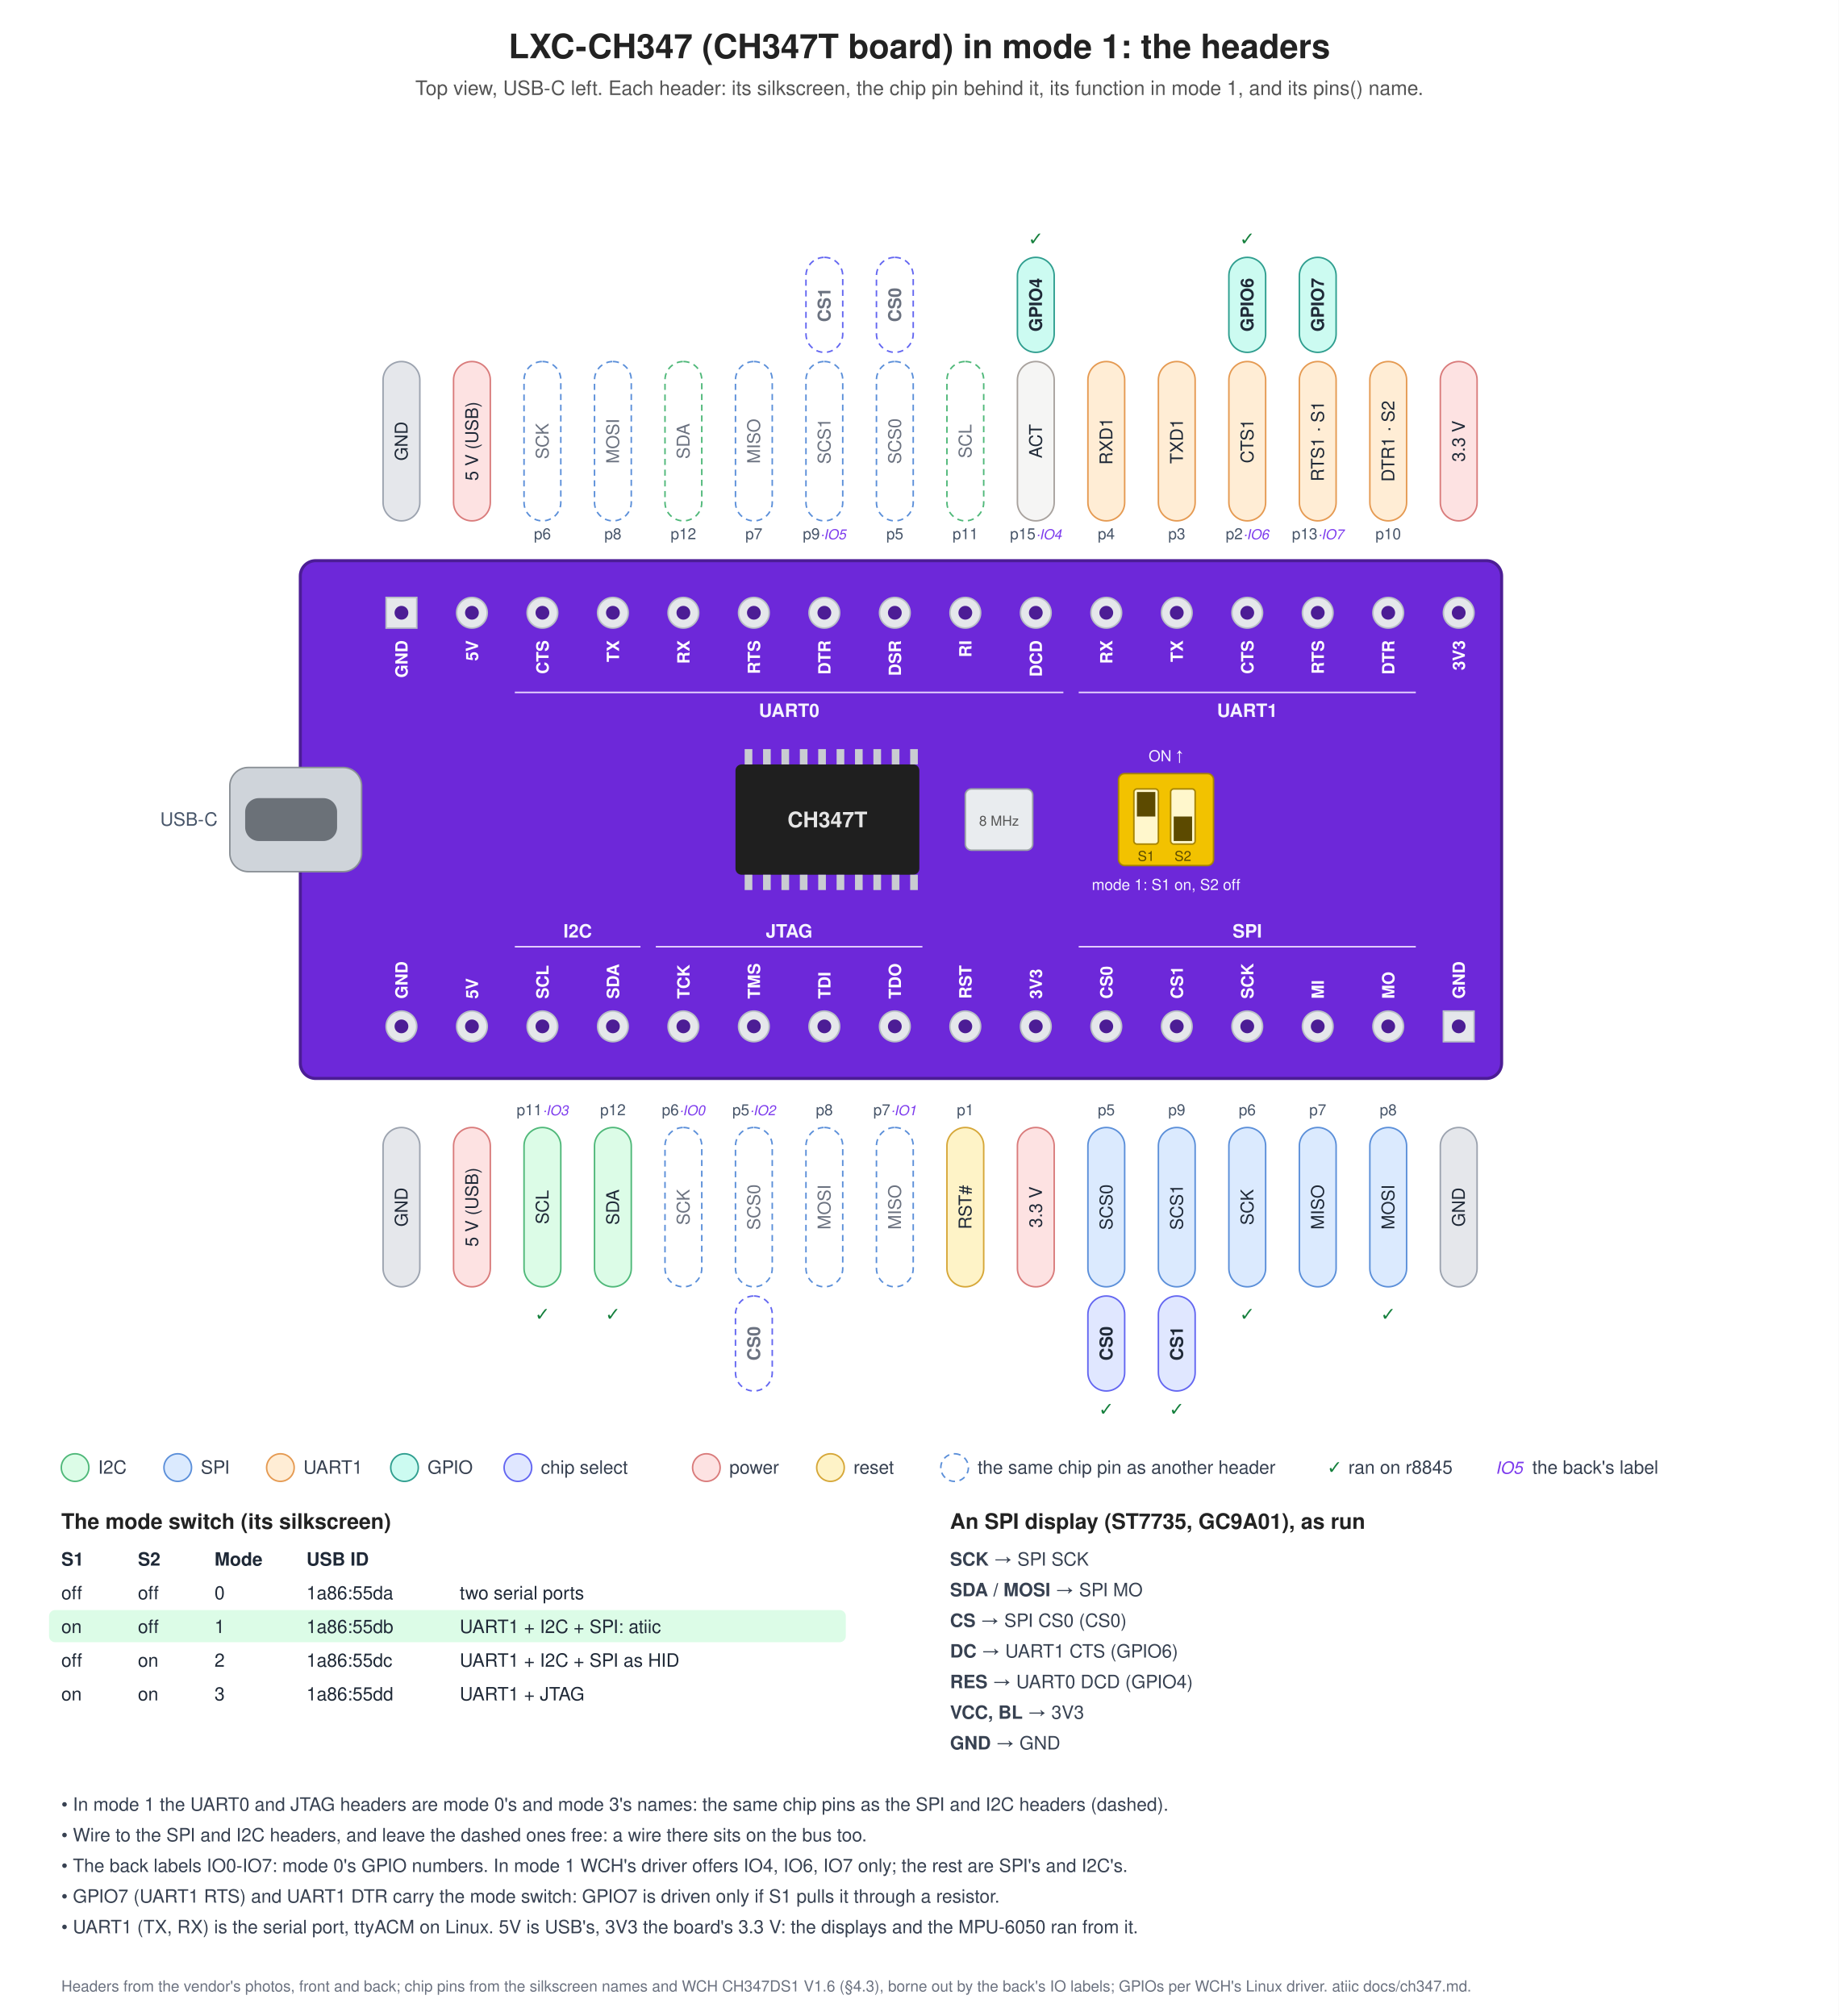
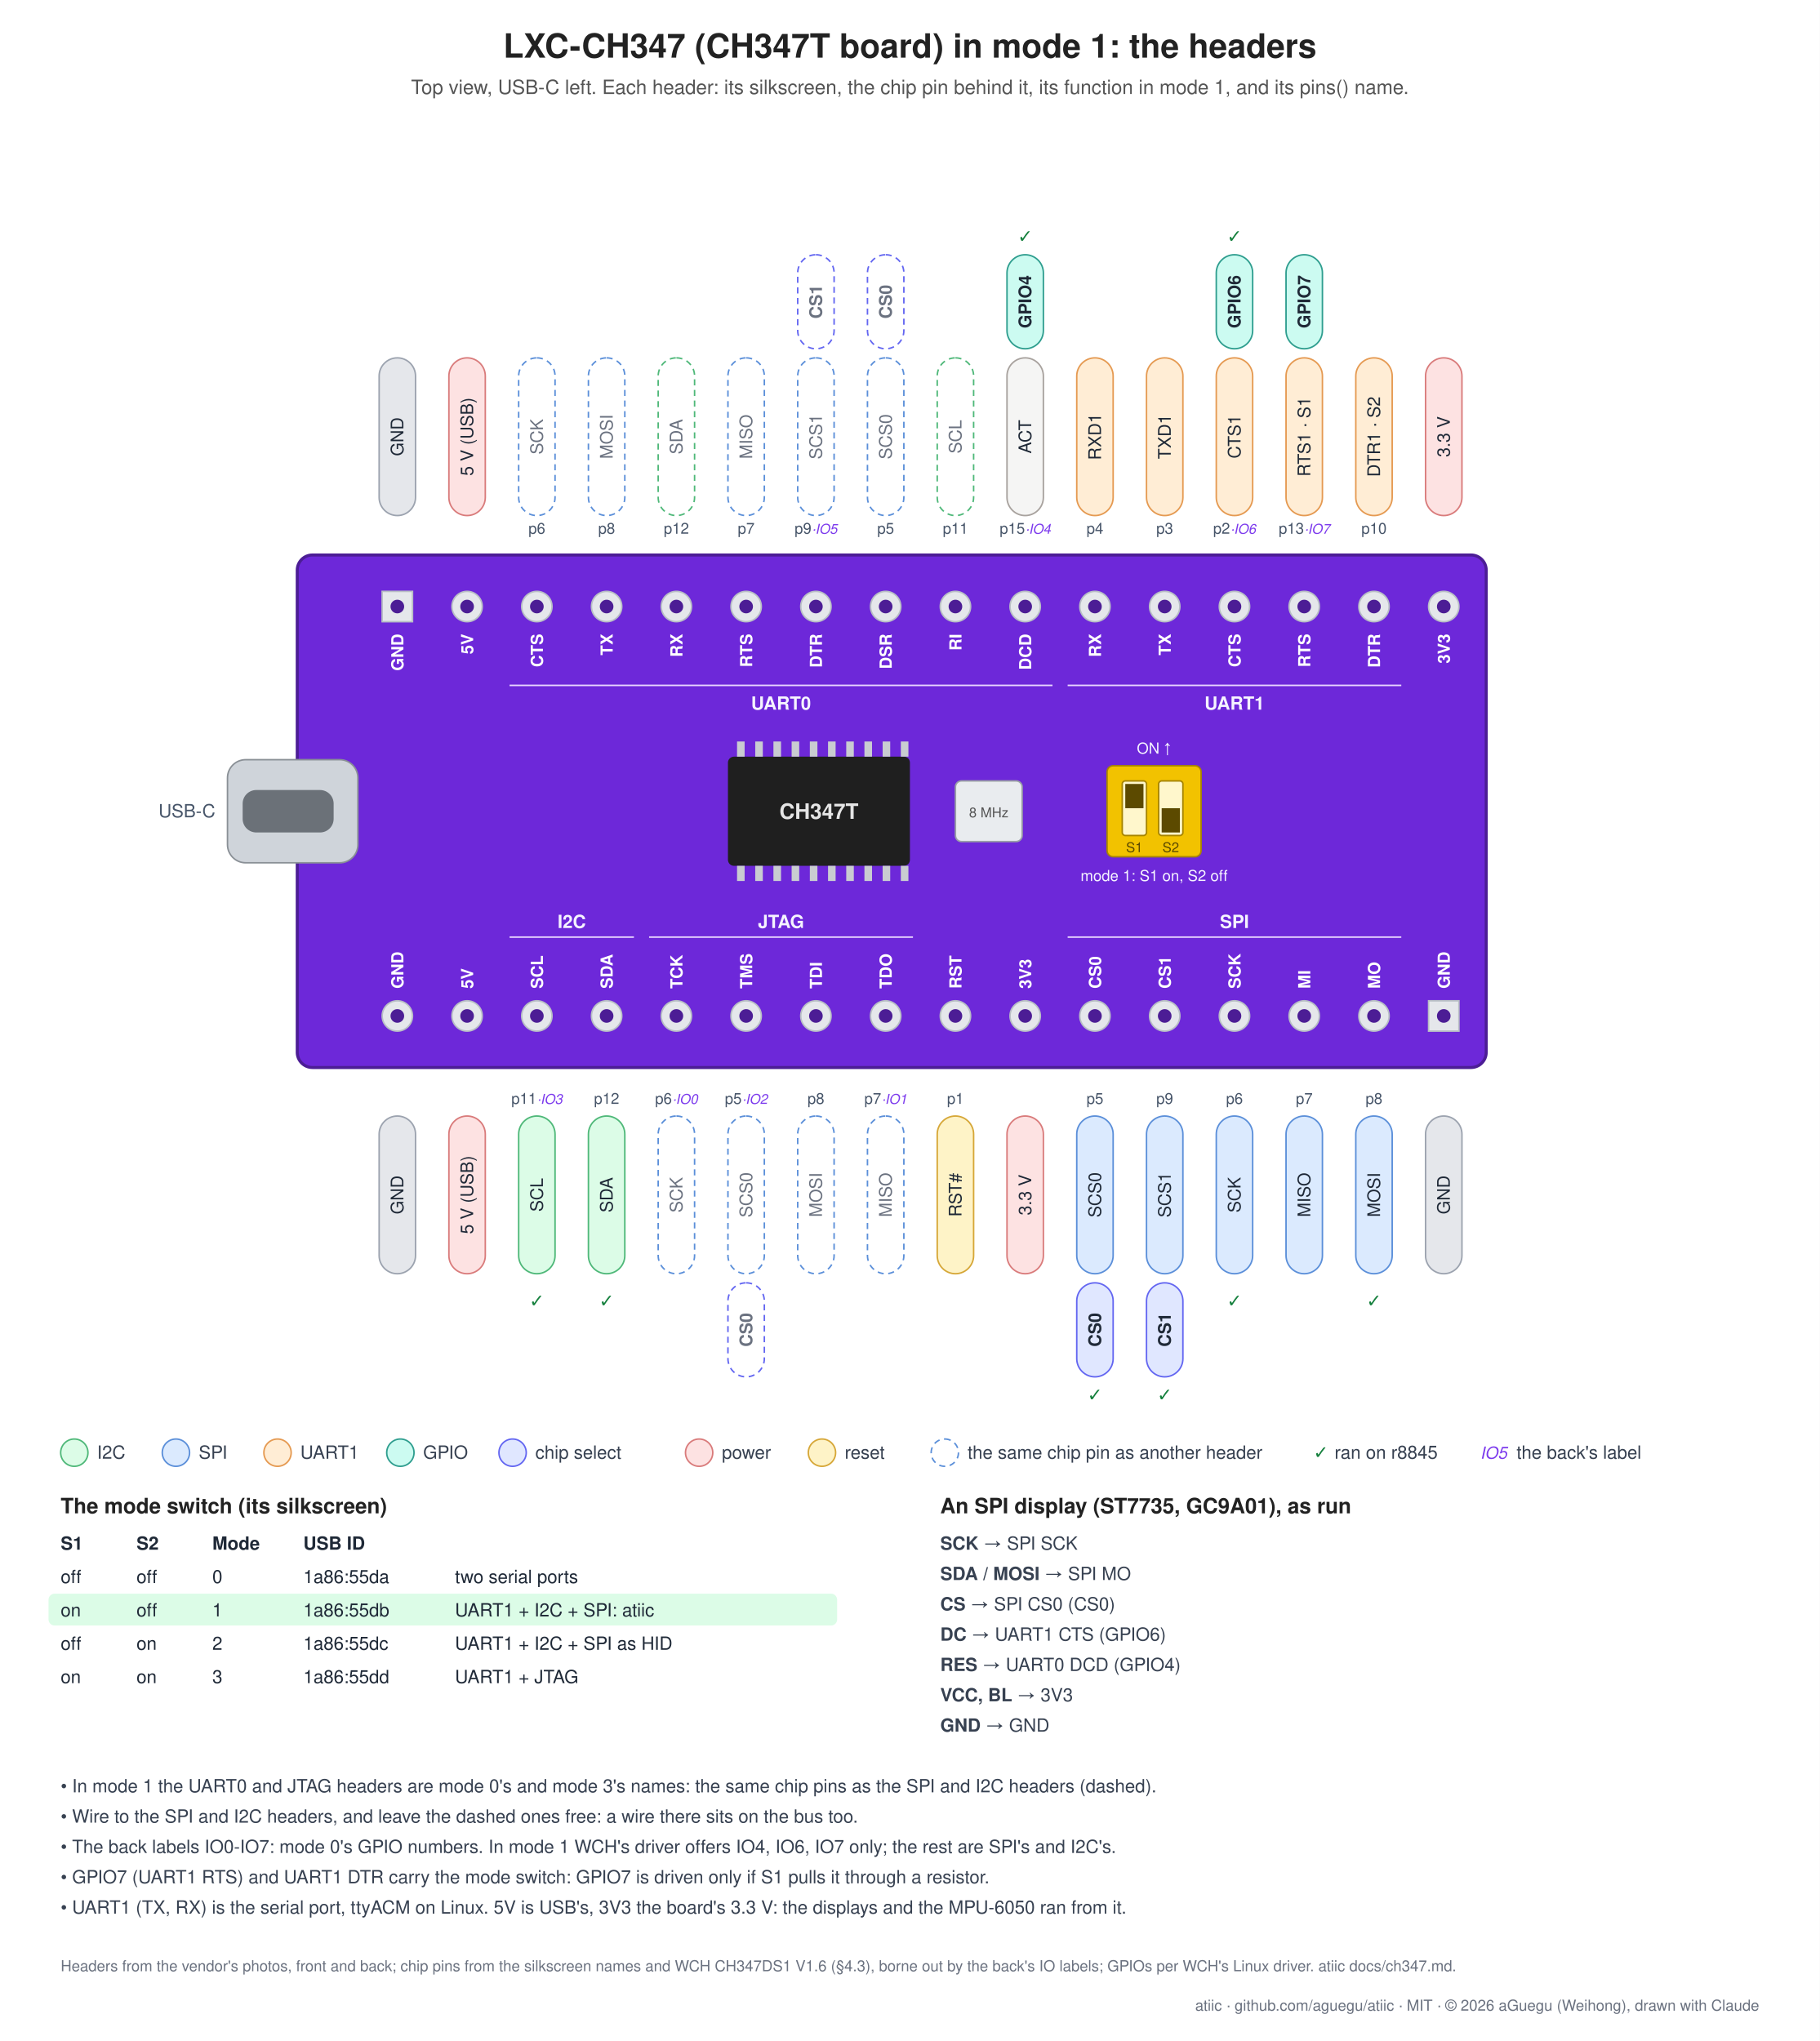
- <svg xmlns="http://www.w3.org/2000/svg" viewBox="0 0 1200 1316" width="1200" height="1316" font-family="Helvetica, Arial, sans-serif">
-   <rect width="1200" height="1316" fill="#ffffff" />
+ <svg xmlns="http://www.w3.org/2000/svg" viewBox="0 0 1200 1346" width="1200" height="1346" font-family="Helvetica, Arial, sans-serif">
+   <rect width="1200" height="1346" fill="#ffffff" />
  <text x="600.0" y="38" text-anchor="middle" font-size="22" font-weight="bold" fill="#222">LXC-CH347 (CH347T board) in mode 1: the headers</text>
  <text x="600.0" y="62" text-anchor="middle" font-size="13" fill="#555">Top view, USB-C left. Each header: its silkscreen, the chip pin behind it, its function in mode 1, and its pins() name.</text>
  <rect x="196" y="366" width="784" height="338" rx="10" fill="#6d28d9" stroke="#4c1d95" stroke-width="2" />
  <rect x="150" y="501.0" width="86" height="68" rx="12" fill="#cfd4da" stroke="#8a9096" />
  <rect x="160" y="521.0" width="60" height="28" rx="9" fill="#6b7178" />
  <text x="142" y="539.0" text-anchor="end" font-size="12" fill="#475569">USB-C</text>
  <rect x="480" y="499.0" width="120" height="72" rx="4" fill="#1f1f1f" />
  <rect x="486" y="489.0" width="5" height="10" fill="#c9ccd1" />
  <rect x="486" y="571.0" width="5" height="10" fill="#c9ccd1" />
  <rect x="498" y="489.0" width="5" height="10" fill="#c9ccd1" />
  <rect x="498" y="571.0" width="5" height="10" fill="#c9ccd1" />
  <rect x="510" y="489.0" width="5" height="10" fill="#c9ccd1" />
  <rect x="510" y="571.0" width="5" height="10" fill="#c9ccd1" />
  <rect x="522" y="489.0" width="5" height="10" fill="#c9ccd1" />
  <rect x="522" y="571.0" width="5" height="10" fill="#c9ccd1" />
  <rect x="534" y="489.0" width="5" height="10" fill="#c9ccd1" />
  <rect x="534" y="571.0" width="5" height="10" fill="#c9ccd1" />
  <rect x="546" y="489.0" width="5" height="10" fill="#c9ccd1" />
  <rect x="546" y="571.0" width="5" height="10" fill="#c9ccd1" />
  <rect x="558" y="489.0" width="5" height="10" fill="#c9ccd1" />
  <rect x="558" y="571.0" width="5" height="10" fill="#c9ccd1" />
  <rect x="570" y="489.0" width="5" height="10" fill="#c9ccd1" />
  <rect x="570" y="571.0" width="5" height="10" fill="#c9ccd1" />
  <rect x="582" y="489.0" width="5" height="10" fill="#c9ccd1" />
  <rect x="582" y="571.0" width="5" height="10" fill="#c9ccd1" />
  <rect x="594" y="489.0" width="5" height="10" fill="#c9ccd1" />
  <rect x="594" y="571.0" width="5" height="10" fill="#c9ccd1" />
  <text x="540" y="540.0" text-anchor="middle" font-size="14" font-weight="bold" fill="#e5e5e5">CH347T</text>
  <rect x="630" y="515.0" width="44" height="40" rx="4" fill="#e9ecef" stroke="#9aa0a6" />
  <text x="652" y="539.0" text-anchor="middle" font-size="9" fill="#555">8 MHz</text>
  <rect x="730" y="505.0" width="62" height="60" rx="4" fill="#f2c200" stroke="#a68400" />
  <rect x="740" y="515.0" width="16" height="36" rx="2" fill="#fff7cc" stroke="#a68400" />
  <rect x="742" y="517.0" width="12" height="16" fill="#5c4a00" />
  <text x="748" y="562.0" text-anchor="middle" font-size="9" fill="#5c4a00">S1</text>
  <rect x="764" y="515.0" width="16" height="36" rx="2" fill="#fff7cc" stroke="#a68400" />
  <rect x="766" y="533.0" width="12" height="16" fill="#5c4a00" />
  <text x="772" y="562.0" text-anchor="middle" font-size="9" fill="#5c4a00">S2</text>
  <text x="761" y="497.0" text-anchor="middle" font-size="10" fill="#f5f3ff">ON ↑</text>
  <text x="761" y="581.0" text-anchor="middle" font-size="10" fill="#f5f3ff">mode 1: S1 on, S2 off</text>
  <rect x="252" y="390" width="20" height="20" fill="#e5e7eb" stroke="#b8bec5" />
  <circle cx="262" cy="400" r="4.5" fill="#4c1d95" />
  <text transform="translate(266 418) rotate(-90)" text-anchor="end" font-size="11" font-weight="bold" fill="#ffffff">GND</text>
  <rect x="250" y="236" width="24" height="104" rx="12.0" fill="#e5e7eb" stroke="#9ca3af" />
  <text transform="translate(266.0 288.0) rotate(-90)" text-anchor="middle" font-size="11.5" fill="#1f2937">GND</text>
  <circle cx="308" cy="400" r="10" fill="#e5e7eb" stroke="#b8bec5" />
  <circle cx="308" cy="400" r="4.5" fill="#4c1d95" />
  <text transform="translate(312 418) rotate(-90)" text-anchor="end" font-size="11" font-weight="bold" fill="#ffffff">5V</text>
  <rect x="296" y="236" width="24" height="104" rx="12.0" fill="#fde2e2" stroke="#d97b7b" />
  <text transform="translate(312.0 288.0) rotate(-90)" text-anchor="middle" font-size="11.5" fill="#1f2937">5 V (USB)</text>
  <circle cx="354" cy="400" r="10" fill="#e5e7eb" stroke="#b8bec5" />
  <circle cx="354" cy="400" r="4.5" fill="#4c1d95" />
  <text transform="translate(358 418) rotate(-90)" text-anchor="end" font-size="11" font-weight="bold" fill="#ffffff">CTS</text>
  <text x="354" y="352" text-anchor="middle" font-size="10" fill="#475569">p6</text>
  <rect x="342" y="236" width="24" height="104" rx="12.0" fill="#ffffff" stroke="#5b8fd9" stroke-dasharray="4 3" />
  <text transform="translate(358.0 288.0) rotate(-90)" text-anchor="middle" font-size="11.5" fill="#6b7280">SCK</text>
  <circle cx="400" cy="400" r="10" fill="#e5e7eb" stroke="#b8bec5" />
  <circle cx="400" cy="400" r="4.5" fill="#4c1d95" />
  <text transform="translate(404 418) rotate(-90)" text-anchor="end" font-size="11" font-weight="bold" fill="#ffffff">TX</text>
  <text x="400" y="352" text-anchor="middle" font-size="10" fill="#475569">p8</text>
  <rect x="388" y="236" width="24" height="104" rx="12.0" fill="#ffffff" stroke="#5b8fd9" stroke-dasharray="4 3" />
  <text transform="translate(404.0 288.0) rotate(-90)" text-anchor="middle" font-size="11.5" fill="#6b7280">MOSI</text>
  <circle cx="446" cy="400" r="10" fill="#e5e7eb" stroke="#b8bec5" />
  <circle cx="446" cy="400" r="4.5" fill="#4c1d95" />
  <text transform="translate(450 418) rotate(-90)" text-anchor="end" font-size="11" font-weight="bold" fill="#ffffff">RX</text>
  <text x="446" y="352" text-anchor="middle" font-size="10" fill="#475569">p12</text>
  <rect x="434" y="236" width="24" height="104" rx="12.0" fill="#ffffff" stroke="#4fb879" stroke-dasharray="4 3" />
  <text transform="translate(450.0 288.0) rotate(-90)" text-anchor="middle" font-size="11.5" fill="#6b7280">SDA</text>
  <circle cx="492" cy="400" r="10" fill="#e5e7eb" stroke="#b8bec5" />
  <circle cx="492" cy="400" r="4.5" fill="#4c1d95" />
  <text transform="translate(496 418) rotate(-90)" text-anchor="end" font-size="11" font-weight="bold" fill="#ffffff">RTS</text>
  <text x="492" y="352" text-anchor="middle" font-size="10" fill="#475569">p7</text>
  <rect x="480" y="236" width="24" height="104" rx="12.0" fill="#ffffff" stroke="#5b8fd9" stroke-dasharray="4 3" />
  <text transform="translate(496.0 288.0) rotate(-90)" text-anchor="middle" font-size="11.5" fill="#6b7280">MISO</text>
  <circle cx="538" cy="400" r="10" fill="#e5e7eb" stroke="#b8bec5" />
  <circle cx="538" cy="400" r="4.5" fill="#4c1d95" />
  <text transform="translate(542 418) rotate(-90)" text-anchor="end" font-size="11" font-weight="bold" fill="#ffffff">DTR</text>
  <text x="538" y="352" text-anchor="middle" font-size="10" fill="#475569">p9<tspan font-size="9" font-style="italic" fill="#7c3aed">·IO5</tspan>
  </text>
  <rect x="526" y="236" width="24" height="104" rx="12.0" fill="#ffffff" stroke="#5b8fd9" stroke-dasharray="4 3" />
  <text transform="translate(542.0 288.0) rotate(-90)" text-anchor="middle" font-size="11.5" fill="#6b7280">SCS1</text>
  <rect x="526" y="168" width="24" height="62" rx="12.0" fill="#ffffff" stroke="#6366f1" stroke-dasharray="4 3" />
  <text transform="translate(542.0 199.0) rotate(-90)" text-anchor="middle" font-size="11.5" font-weight="bold" fill="#6b7280">CS1</text>
  <circle cx="584" cy="400" r="10" fill="#e5e7eb" stroke="#b8bec5" />
  <circle cx="584" cy="400" r="4.5" fill="#4c1d95" />
  <text transform="translate(588 418) rotate(-90)" text-anchor="end" font-size="11" font-weight="bold" fill="#ffffff">DSR</text>
  <text x="584" y="352" text-anchor="middle" font-size="10" fill="#475569">p5</text>
  <rect x="572" y="236" width="24" height="104" rx="12.0" fill="#ffffff" stroke="#5b8fd9" stroke-dasharray="4 3" />
  <text transform="translate(588.0 288.0) rotate(-90)" text-anchor="middle" font-size="11.5" fill="#6b7280">SCS0</text>
  <rect x="572" y="168" width="24" height="62" rx="12.0" fill="#ffffff" stroke="#6366f1" stroke-dasharray="4 3" />
  <text transform="translate(588.0 199.0) rotate(-90)" text-anchor="middle" font-size="11.5" font-weight="bold" fill="#6b7280">CS0</text>
  <circle cx="630" cy="400" r="10" fill="#e5e7eb" stroke="#b8bec5" />
  <circle cx="630" cy="400" r="4.5" fill="#4c1d95" />
  <text transform="translate(634 418) rotate(-90)" text-anchor="end" font-size="11" font-weight="bold" fill="#ffffff">RI</text>
  <text x="630" y="352" text-anchor="middle" font-size="10" fill="#475569">p11</text>
  <rect x="618" y="236" width="24" height="104" rx="12.0" fill="#ffffff" stroke="#4fb879" stroke-dasharray="4 3" />
  <text transform="translate(634.0 288.0) rotate(-90)" text-anchor="middle" font-size="11.5" fill="#6b7280">SCL</text>
  <circle cx="676" cy="400" r="10" fill="#e5e7eb" stroke="#b8bec5" />
  <circle cx="676" cy="400" r="4.5" fill="#4c1d95" />
  <text transform="translate(680 418) rotate(-90)" text-anchor="end" font-size="11" font-weight="bold" fill="#ffffff">DCD</text>
  <text x="676" y="352" text-anchor="middle" font-size="10" fill="#475569">p15<tspan font-size="9" font-style="italic" fill="#7c3aed">·IO4</tspan>
  </text>
  <rect x="664" y="236" width="24" height="104" rx="12.0" fill="#f5f5f4" stroke="#a8a29e" />
  <text transform="translate(680.0 288.0) rotate(-90)" text-anchor="middle" font-size="11.5" fill="#1f2937">ACT</text>
  <rect x="664" y="168" width="24" height="62" rx="12.0" fill="#ccfbf1" stroke="#2f9e8f" />
  <text transform="translate(680.0 199.0) rotate(-90)" text-anchor="middle" font-size="11.5" font-weight="bold" fill="#1f2937">GPIO4</text>
  <text x="676" y="160" text-anchor="middle" font-size="12" fill="#15803d">✓</text>
  <circle cx="722" cy="400" r="10" fill="#e5e7eb" stroke="#b8bec5" />
  <circle cx="722" cy="400" r="4.5" fill="#4c1d95" />
  <text transform="translate(726 418) rotate(-90)" text-anchor="end" font-size="11" font-weight="bold" fill="#ffffff">RX</text>
  <text x="722" y="352" text-anchor="middle" font-size="10" fill="#475569">p4</text>
  <rect x="710" y="236" width="24" height="104" rx="12.0" fill="#ffedd5" stroke="#e59a52" />
  <text transform="translate(726.0 288.0) rotate(-90)" text-anchor="middle" font-size="11.5" fill="#1f2937">RXD1</text>
  <circle cx="768" cy="400" r="10" fill="#e5e7eb" stroke="#b8bec5" />
  <circle cx="768" cy="400" r="4.5" fill="#4c1d95" />
  <text transform="translate(772 418) rotate(-90)" text-anchor="end" font-size="11" font-weight="bold" fill="#ffffff">TX</text>
  <text x="768" y="352" text-anchor="middle" font-size="10" fill="#475569">p3</text>
  <rect x="756" y="236" width="24" height="104" rx="12.0" fill="#ffedd5" stroke="#e59a52" />
  <text transform="translate(772.0 288.0) rotate(-90)" text-anchor="middle" font-size="11.5" fill="#1f2937">TXD1</text>
  <circle cx="814" cy="400" r="10" fill="#e5e7eb" stroke="#b8bec5" />
  <circle cx="814" cy="400" r="4.5" fill="#4c1d95" />
  <text transform="translate(818 418) rotate(-90)" text-anchor="end" font-size="11" font-weight="bold" fill="#ffffff">CTS</text>
  <text x="814" y="352" text-anchor="middle" font-size="10" fill="#475569">p2<tspan font-size="9" font-style="italic" fill="#7c3aed">·IO6</tspan>
  </text>
  <rect x="802" y="236" width="24" height="104" rx="12.0" fill="#ffedd5" stroke="#e59a52" />
  <text transform="translate(818.0 288.0) rotate(-90)" text-anchor="middle" font-size="11.5" fill="#1f2937">CTS1</text>
  <rect x="802" y="168" width="24" height="62" rx="12.0" fill="#ccfbf1" stroke="#2f9e8f" />
  <text transform="translate(818.0 199.0) rotate(-90)" text-anchor="middle" font-size="11.5" font-weight="bold" fill="#1f2937">GPIO6</text>
  <text x="814" y="160" text-anchor="middle" font-size="12" fill="#15803d">✓</text>
  <circle cx="860" cy="400" r="10" fill="#e5e7eb" stroke="#b8bec5" />
  <circle cx="860" cy="400" r="4.5" fill="#4c1d95" />
  <text transform="translate(864 418) rotate(-90)" text-anchor="end" font-size="11" font-weight="bold" fill="#ffffff">RTS</text>
  <text x="860" y="352" text-anchor="middle" font-size="10" fill="#475569">p13<tspan font-size="9" font-style="italic" fill="#7c3aed">·IO7</tspan>
  </text>
  <rect x="848" y="236" width="24" height="104" rx="12.0" fill="#ffedd5" stroke="#e59a52" />
  <text transform="translate(864.0 288.0) rotate(-90)" text-anchor="middle" font-size="11.5" fill="#1f2937">RTS1 · S1</text>
  <rect x="848" y="168" width="24" height="62" rx="12.0" fill="#ccfbf1" stroke="#2f9e8f" />
  <text transform="translate(864.0 199.0) rotate(-90)" text-anchor="middle" font-size="11.5" font-weight="bold" fill="#1f2937">GPIO7</text>
  <circle cx="906" cy="400" r="10" fill="#e5e7eb" stroke="#b8bec5" />
  <circle cx="906" cy="400" r="4.5" fill="#4c1d95" />
  <text transform="translate(910 418) rotate(-90)" text-anchor="end" font-size="11" font-weight="bold" fill="#ffffff">DTR</text>
  <text x="906" y="352" text-anchor="middle" font-size="10" fill="#475569">p10</text>
  <rect x="894" y="236" width="24" height="104" rx="12.0" fill="#ffedd5" stroke="#e59a52" />
  <text transform="translate(910.0 288.0) rotate(-90)" text-anchor="middle" font-size="11.5" fill="#1f2937">DTR1 · S2</text>
  <circle cx="952" cy="400" r="10" fill="#e5e7eb" stroke="#b8bec5" />
  <circle cx="952" cy="400" r="4.5" fill="#4c1d95" />
  <text transform="translate(956 418) rotate(-90)" text-anchor="end" font-size="11" font-weight="bold" fill="#ffffff">3V3</text>
  <rect x="940" y="236" width="24" height="104" rx="12.0" fill="#fde2e2" stroke="#d97b7b" />
  <text transform="translate(956.0 288.0) rotate(-90)" text-anchor="middle" font-size="11.5" fill="#1f2937">3.3 V</text>
  <line x1="336" y1="452" x2="694" y2="452" stroke="#e9d5ff" stroke-width="1" />
  <text x="515.0" y="468" text-anchor="middle" font-size="12" font-weight="bold" fill="#f5f3ff">UART0</text>
  <line x1="704" y1="452" x2="924" y2="452" stroke="#e9d5ff" stroke-width="1" />
  <text x="814.0" y="468" text-anchor="middle" font-size="12" font-weight="bold" fill="#f5f3ff">UART1</text>
  <circle cx="262" cy="670" r="10" fill="#e5e7eb" stroke="#b8bec5" />
  <circle cx="262" cy="670" r="4.5" fill="#4c1d95" />
  <text transform="translate(266 652) rotate(-90)" text-anchor="start" font-size="11" font-weight="bold" fill="#ffffff">GND</text>
  <rect x="250" y="736" width="24" height="104" rx="12.0" fill="#e5e7eb" stroke="#9ca3af" />
  <text transform="translate(266.0 788.0) rotate(-90)" text-anchor="middle" font-size="11.5" fill="#1f2937">GND</text>
  <circle cx="308" cy="670" r="10" fill="#e5e7eb" stroke="#b8bec5" />
  <circle cx="308" cy="670" r="4.5" fill="#4c1d95" />
  <text transform="translate(312 652) rotate(-90)" text-anchor="start" font-size="11" font-weight="bold" fill="#ffffff">5V</text>
  <rect x="296" y="736" width="24" height="104" rx="12.0" fill="#fde2e2" stroke="#d97b7b" />
  <text transform="translate(312.0 788.0) rotate(-90)" text-anchor="middle" font-size="11.5" fill="#1f2937">5 V (USB)</text>
  <circle cx="354" cy="670" r="10" fill="#e5e7eb" stroke="#b8bec5" />
  <circle cx="354" cy="670" r="4.5" fill="#4c1d95" />
  <text transform="translate(358 652) rotate(-90)" text-anchor="start" font-size="11" font-weight="bold" fill="#ffffff">SCL</text>
  <text x="354" y="728" text-anchor="middle" font-size="10" fill="#475569">p11<tspan font-size="9" font-style="italic" fill="#7c3aed">·IO3</tspan>
  </text>
  <rect x="342" y="736" width="24" height="104" rx="12.0" fill="#dcfce7" stroke="#4fb879" />
  <text transform="translate(358.0 788.0) rotate(-90)" text-anchor="middle" font-size="11.5" fill="#1f2937">SCL</text>
  <text x="354" y="862" text-anchor="middle" font-size="12" fill="#15803d">✓</text>
  <circle cx="400" cy="670" r="10" fill="#e5e7eb" stroke="#b8bec5" />
  <circle cx="400" cy="670" r="4.5" fill="#4c1d95" />
  <text transform="translate(404 652) rotate(-90)" text-anchor="start" font-size="11" font-weight="bold" fill="#ffffff">SDA</text>
  <text x="400" y="728" text-anchor="middle" font-size="10" fill="#475569">p12</text>
  <rect x="388" y="736" width="24" height="104" rx="12.0" fill="#dcfce7" stroke="#4fb879" />
  <text transform="translate(404.0 788.0) rotate(-90)" text-anchor="middle" font-size="11.5" fill="#1f2937">SDA</text>
  <text x="400" y="862" text-anchor="middle" font-size="12" fill="#15803d">✓</text>
  <circle cx="446" cy="670" r="10" fill="#e5e7eb" stroke="#b8bec5" />
  <circle cx="446" cy="670" r="4.5" fill="#4c1d95" />
  <text transform="translate(450 652) rotate(-90)" text-anchor="start" font-size="11" font-weight="bold" fill="#ffffff">TCK</text>
  <text x="446" y="728" text-anchor="middle" font-size="10" fill="#475569">p6<tspan font-size="9" font-style="italic" fill="#7c3aed">·IO0</tspan>
  </text>
  <rect x="434" y="736" width="24" height="104" rx="12.0" fill="#ffffff" stroke="#5b8fd9" stroke-dasharray="4 3" />
  <text transform="translate(450.0 788.0) rotate(-90)" text-anchor="middle" font-size="11.5" fill="#6b7280">SCK</text>
  <circle cx="492" cy="670" r="10" fill="#e5e7eb" stroke="#b8bec5" />
  <circle cx="492" cy="670" r="4.5" fill="#4c1d95" />
  <text transform="translate(496 652) rotate(-90)" text-anchor="start" font-size="11" font-weight="bold" fill="#ffffff">TMS</text>
  <text x="492" y="728" text-anchor="middle" font-size="10" fill="#475569">p5<tspan font-size="9" font-style="italic" fill="#7c3aed">·IO2</tspan>
  </text>
  <rect x="480" y="736" width="24" height="104" rx="12.0" fill="#ffffff" stroke="#5b8fd9" stroke-dasharray="4 3" />
  <text transform="translate(496.0 788.0) rotate(-90)" text-anchor="middle" font-size="11.5" fill="#6b7280">SCS0</text>
  <rect x="480" y="846" width="24" height="62" rx="12.0" fill="#ffffff" stroke="#6366f1" stroke-dasharray="4 3" />
  <text transform="translate(496.0 877.0) rotate(-90)" text-anchor="middle" font-size="11.5" font-weight="bold" fill="#6b7280">CS0</text>
  <circle cx="538" cy="670" r="10" fill="#e5e7eb" stroke="#b8bec5" />
  <circle cx="538" cy="670" r="4.5" fill="#4c1d95" />
  <text transform="translate(542 652) rotate(-90)" text-anchor="start" font-size="11" font-weight="bold" fill="#ffffff">TDI</text>
  <text x="538" y="728" text-anchor="middle" font-size="10" fill="#475569">p8</text>
  <rect x="526" y="736" width="24" height="104" rx="12.0" fill="#ffffff" stroke="#5b8fd9" stroke-dasharray="4 3" />
  <text transform="translate(542.0 788.0) rotate(-90)" text-anchor="middle" font-size="11.5" fill="#6b7280">MOSI</text>
  <circle cx="584" cy="670" r="10" fill="#e5e7eb" stroke="#b8bec5" />
  <circle cx="584" cy="670" r="4.5" fill="#4c1d95" />
  <text transform="translate(588 652) rotate(-90)" text-anchor="start" font-size="11" font-weight="bold" fill="#ffffff">TDO</text>
  <text x="584" y="728" text-anchor="middle" font-size="10" fill="#475569">p7<tspan font-size="9" font-style="italic" fill="#7c3aed">·IO1</tspan>
  </text>
  <rect x="572" y="736" width="24" height="104" rx="12.0" fill="#ffffff" stroke="#5b8fd9" stroke-dasharray="4 3" />
  <text transform="translate(588.0 788.0) rotate(-90)" text-anchor="middle" font-size="11.5" fill="#6b7280">MISO</text>
  <circle cx="630" cy="670" r="10" fill="#e5e7eb" stroke="#b8bec5" />
  <circle cx="630" cy="670" r="4.5" fill="#4c1d95" />
  <text transform="translate(634 652) rotate(-90)" text-anchor="start" font-size="11" font-weight="bold" fill="#ffffff">RST</text>
  <text x="630" y="728" text-anchor="middle" font-size="10" fill="#475569">p1</text>
  <rect x="618" y="736" width="24" height="104" rx="12.0" fill="#fef3c7" stroke="#d6a738" />
  <text transform="translate(634.0 788.0) rotate(-90)" text-anchor="middle" font-size="11.5" fill="#1f2937">RST#</text>
  <circle cx="676" cy="670" r="10" fill="#e5e7eb" stroke="#b8bec5" />
  <circle cx="676" cy="670" r="4.5" fill="#4c1d95" />
  <text transform="translate(680 652) rotate(-90)" text-anchor="start" font-size="11" font-weight="bold" fill="#ffffff">3V3</text>
  <rect x="664" y="736" width="24" height="104" rx="12.0" fill="#fde2e2" stroke="#d97b7b" />
  <text transform="translate(680.0 788.0) rotate(-90)" text-anchor="middle" font-size="11.5" fill="#1f2937">3.3 V</text>
  <circle cx="722" cy="670" r="10" fill="#e5e7eb" stroke="#b8bec5" />
  <circle cx="722" cy="670" r="4.5" fill="#4c1d95" />
  <text transform="translate(726 652) rotate(-90)" text-anchor="start" font-size="11" font-weight="bold" fill="#ffffff">CS0</text>
  <text x="722" y="728" text-anchor="middle" font-size="10" fill="#475569">p5</text>
  <rect x="710" y="736" width="24" height="104" rx="12.0" fill="#dbeafe" stroke="#5b8fd9" />
  <text transform="translate(726.0 788.0) rotate(-90)" text-anchor="middle" font-size="11.5" fill="#1f2937">SCS0</text>
  <rect x="710" y="846" width="24" height="62" rx="12.0" fill="#e0e7ff" stroke="#6366f1" />
  <text transform="translate(726.0 877.0) rotate(-90)" text-anchor="middle" font-size="11.5" font-weight="bold" fill="#1f2937">CS0</text>
  <text x="722" y="924" text-anchor="middle" font-size="12" fill="#15803d">✓</text>
  <circle cx="768" cy="670" r="10" fill="#e5e7eb" stroke="#b8bec5" />
  <circle cx="768" cy="670" r="4.5" fill="#4c1d95" />
  <text transform="translate(772 652) rotate(-90)" text-anchor="start" font-size="11" font-weight="bold" fill="#ffffff">CS1</text>
  <text x="768" y="728" text-anchor="middle" font-size="10" fill="#475569">p9</text>
  <rect x="756" y="736" width="24" height="104" rx="12.0" fill="#dbeafe" stroke="#5b8fd9" />
  <text transform="translate(772.0 788.0) rotate(-90)" text-anchor="middle" font-size="11.5" fill="#1f2937">SCS1</text>
  <rect x="756" y="846" width="24" height="62" rx="12.0" fill="#e0e7ff" stroke="#6366f1" />
  <text transform="translate(772.0 877.0) rotate(-90)" text-anchor="middle" font-size="11.5" font-weight="bold" fill="#1f2937">CS1</text>
  <text x="768" y="924" text-anchor="middle" font-size="12" fill="#15803d">✓</text>
  <circle cx="814" cy="670" r="10" fill="#e5e7eb" stroke="#b8bec5" />
  <circle cx="814" cy="670" r="4.5" fill="#4c1d95" />
  <text transform="translate(818 652) rotate(-90)" text-anchor="start" font-size="11" font-weight="bold" fill="#ffffff">SCK</text>
  <text x="814" y="728" text-anchor="middle" font-size="10" fill="#475569">p6</text>
  <rect x="802" y="736" width="24" height="104" rx="12.0" fill="#dbeafe" stroke="#5b8fd9" />
  <text transform="translate(818.0 788.0) rotate(-90)" text-anchor="middle" font-size="11.5" fill="#1f2937">SCK</text>
  <text x="814" y="862" text-anchor="middle" font-size="12" fill="#15803d">✓</text>
  <circle cx="860" cy="670" r="10" fill="#e5e7eb" stroke="#b8bec5" />
  <circle cx="860" cy="670" r="4.5" fill="#4c1d95" />
  <text transform="translate(864 652) rotate(-90)" text-anchor="start" font-size="11" font-weight="bold" fill="#ffffff">MI</text>
  <text x="860" y="728" text-anchor="middle" font-size="10" fill="#475569">p7</text>
  <rect x="848" y="736" width="24" height="104" rx="12.0" fill="#dbeafe" stroke="#5b8fd9" />
  <text transform="translate(864.0 788.0) rotate(-90)" text-anchor="middle" font-size="11.5" fill="#1f2937">MISO</text>
  <circle cx="906" cy="670" r="10" fill="#e5e7eb" stroke="#b8bec5" />
  <circle cx="906" cy="670" r="4.5" fill="#4c1d95" />
  <text transform="translate(910 652) rotate(-90)" text-anchor="start" font-size="11" font-weight="bold" fill="#ffffff">MO</text>
  <text x="906" y="728" text-anchor="middle" font-size="10" fill="#475569">p8</text>
  <rect x="894" y="736" width="24" height="104" rx="12.0" fill="#dbeafe" stroke="#5b8fd9" />
  <text transform="translate(910.0 788.0) rotate(-90)" text-anchor="middle" font-size="11.5" fill="#1f2937">MOSI</text>
  <text x="906" y="862" text-anchor="middle" font-size="12" fill="#15803d">✓</text>
  <rect x="942" y="660" width="20" height="20" fill="#e5e7eb" stroke="#b8bec5" />
  <circle cx="952" cy="670" r="4.5" fill="#4c1d95" />
  <text transform="translate(956 652) rotate(-90)" text-anchor="start" font-size="11" font-weight="bold" fill="#ffffff">GND</text>
  <rect x="940" y="736" width="24" height="104" rx="12.0" fill="#e5e7eb" stroke="#9ca3af" />
  <text transform="translate(956.0 788.0) rotate(-90)" text-anchor="middle" font-size="11.5" fill="#1f2937">GND</text>
  <line x1="336" y1="618" x2="418" y2="618" stroke="#e9d5ff" stroke-width="1" />
  <text x="377.0" y="612" text-anchor="middle" font-size="12" font-weight="bold" fill="#f5f3ff">I2C</text>
  <line x1="428" y1="618" x2="602" y2="618" stroke="#e9d5ff" stroke-width="1" />
  <text x="515.0" y="612" text-anchor="middle" font-size="12" font-weight="bold" fill="#f5f3ff">JTAG</text>
  <line x1="704" y1="618" x2="924" y2="618" stroke="#e9d5ff" stroke-width="1" />
  <text x="814.0" y="612" text-anchor="middle" font-size="12" font-weight="bold" fill="#f5f3ff">SPI</text>
  <rect x="40" y="949" width="18" height="18" rx="9" fill="#dcfce7" stroke="#4fb879" />
  <text x="64" y="962" font-size="12" fill="#374151">I2C</text>
  <rect x="107" y="949" width="18" height="18" rx="9" fill="#dbeafe" stroke="#5b8fd9" />
  <text x="131" y="962" font-size="12" fill="#374151">SPI</text>
  <rect x="174" y="949" width="18" height="18" rx="9" fill="#ffedd5" stroke="#e59a52" />
  <text x="198" y="962" font-size="12" fill="#374151">UART1</text>
  <rect x="255" y="949" width="18" height="18" rx="9" fill="#ccfbf1" stroke="#2f9e8f" />
  <text x="279" y="962" font-size="12" fill="#374151">GPIO</text>
  <rect x="329" y="949" width="18" height="18" rx="9" fill="#e0e7ff" stroke="#6366f1" />
  <text x="353" y="962" font-size="12" fill="#374151">chip select</text>
  <rect x="452" y="949" width="18" height="18" rx="9" fill="#fde2e2" stroke="#d97b7b" />
  <text x="476" y="962" font-size="12" fill="#374151">power</text>
  <rect x="533" y="949" width="18" height="18" rx="9" fill="#fef3c7" stroke="#d6a738" />
  <text x="557" y="962" font-size="12" fill="#374151">reset</text>
  <rect x="614" y="949" width="18" height="18" rx="9" fill="#ffffff" stroke="#5b8fd9" stroke-dasharray="4 3" />
  <text x="638" y="962" font-size="12" fill="#374151">the same chip pin as another header</text>
  <text x="866" y="962" font-size="12" fill="#15803d">✓</text>
  <text x="880" y="962" font-size="12" fill="#374151">ran on r8845</text>
  <text x="976" y="962" font-size="11" font-style="italic" fill="#7c3aed">IO5</text>
  <text x="1000" y="962" font-size="12" fill="#374151">the back's label</text>
  <text x="40" y="998" font-size="14" font-weight="bold" fill="#222">The mode switch (its silkscreen)</text>
  <text x="40" y="1022" font-size="12" font-weight="bold" fill="#1f2937">S1</text>
  <text x="90" y="1022" font-size="12" font-weight="bold" fill="#1f2937">S2</text>
  <text x="140" y="1022" font-size="12" font-weight="bold" fill="#1f2937">Mode</text>
  <text x="200" y="1022" font-size="12" font-weight="bold" fill="#1f2937">USB ID</text>
  <text x="300" y="1022" font-size="12" font-weight="bold" fill="#1f2937" />
  <text x="40" y="1044" font-size="12" fill="#1f2937">off</text>
  <text x="90" y="1044" font-size="12" fill="#1f2937">off</text>
  <text x="140" y="1044" font-size="12" fill="#1f2937">0</text>
  <text x="200" y="1044" font-size="12" fill="#1f2937">1a86:55da</text>
  <text x="300" y="1044" font-size="12" fill="#1f2937">two serial ports</text>
  <rect x="32" y="1051" width="520" height="21" rx="4" fill="#dcfce7" />
  <text x="40" y="1066" font-size="12" fill="#1f2937">on</text>
  <text x="90" y="1066" font-size="12" fill="#1f2937">off</text>
  <text x="140" y="1066" font-size="12" fill="#1f2937">1</text>
  <text x="200" y="1066" font-size="12" fill="#1f2937">1a86:55db</text>
  <text x="300" y="1066" font-size="12" fill="#1f2937">UART1 + I2C + SPI: atiic</text>
  <text x="40" y="1088" font-size="12" fill="#1f2937">off</text>
  <text x="90" y="1088" font-size="12" fill="#1f2937">on</text>
  <text x="140" y="1088" font-size="12" fill="#1f2937">2</text>
  <text x="200" y="1088" font-size="12" fill="#1f2937">1a86:55dc</text>
  <text x="300" y="1088" font-size="12" fill="#1f2937">UART1 + I2C + SPI as HID</text>
  <text x="40" y="1110" font-size="12" fill="#1f2937">on</text>
  <text x="90" y="1110" font-size="12" fill="#1f2937">on</text>
  <text x="140" y="1110" font-size="12" fill="#1f2937">3</text>
  <text x="200" y="1110" font-size="12" fill="#1f2937">1a86:55dd</text>
  <text x="300" y="1110" font-size="12" fill="#1f2937">UART1 + JTAG</text>
  <text x="620" y="998" font-size="14" font-weight="bold" fill="#222">An SPI display (ST7735, GC9A01), as run</text>
  <text x="620" y="1022" font-size="12" fill="#374151">
    <tspan font-weight="bold">SCK</tspan> → SPI SCK</text>
  <text x="620" y="1042" font-size="12" fill="#374151">
    <tspan font-weight="bold">SDA / MOSI</tspan> → SPI MO</text>
  <text x="620" y="1062" font-size="12" fill="#374151">
    <tspan font-weight="bold">CS</tspan> → SPI CS0 (CS0)</text>
  <text x="620" y="1082" font-size="12" fill="#374151">
    <tspan font-weight="bold">DC</tspan> → UART1 CTS (GPIO6)</text>
  <text x="620" y="1102" font-size="12" fill="#374151">
    <tspan font-weight="bold">RES</tspan> → UART0 DCD (GPIO4)</text>
  <text x="620" y="1122" font-size="12" fill="#374151">
    <tspan font-weight="bold">VCC, BL</tspan> → 3V3</text>
  <text x="620" y="1142" font-size="12" fill="#374151">
    <tspan font-weight="bold">GND</tspan> → GND</text>
  <text x="40" y="1182" font-size="12" fill="#374151">• In mode 1 the UART0 and JTAG headers are mode 0's and mode 3's names: the same chip pins as the SPI and I2C headers (dashed).</text>
  <text x="40" y="1202" font-size="12" fill="#374151">• Wire to the SPI and I2C headers, and leave the dashed ones free: a wire there sits on the bus too.</text>
  <text x="40" y="1222" font-size="12" fill="#374151">• The back labels IO0-IO7: mode 0's GPIO numbers. In mode 1 WCH's driver offers IO4, IO6, IO7 only; the rest are SPI's and I2C's.</text>
  <text x="40" y="1242" font-size="12" fill="#374151">• GPIO7 (UART1 RTS) and UART1 DTR carry the mode switch: GPIO7 is driven only if S1 pulls it through a resistor.</text>
  <text x="40" y="1262" font-size="12" fill="#374151">• UART1 (TX, RX) is the serial port, ttyACM on Linux. 5V is USB's, 3V3 the board's 3.3 V: the displays and the MPU-6050 ran from it.</text>
  <text x="40" y="1300" font-size="10" fill="#6b7280">Headers from the vendor's photos, front and back; chip pins from the silkscreen names and WCH CH347DS1 V1.6 (§4.3), borne out by the back's IO labels; GPIOs per WCH's Linux driver. atiic docs/ch347.md.</text>
+   <text x="1160" y="1326" text-anchor="end" font-size="10" fill="#6b7280">atiic · github.com/aguegu/atiic · MIT · © 2026 aGuegu (Weihong), drawn with Claude</text>
</svg>
